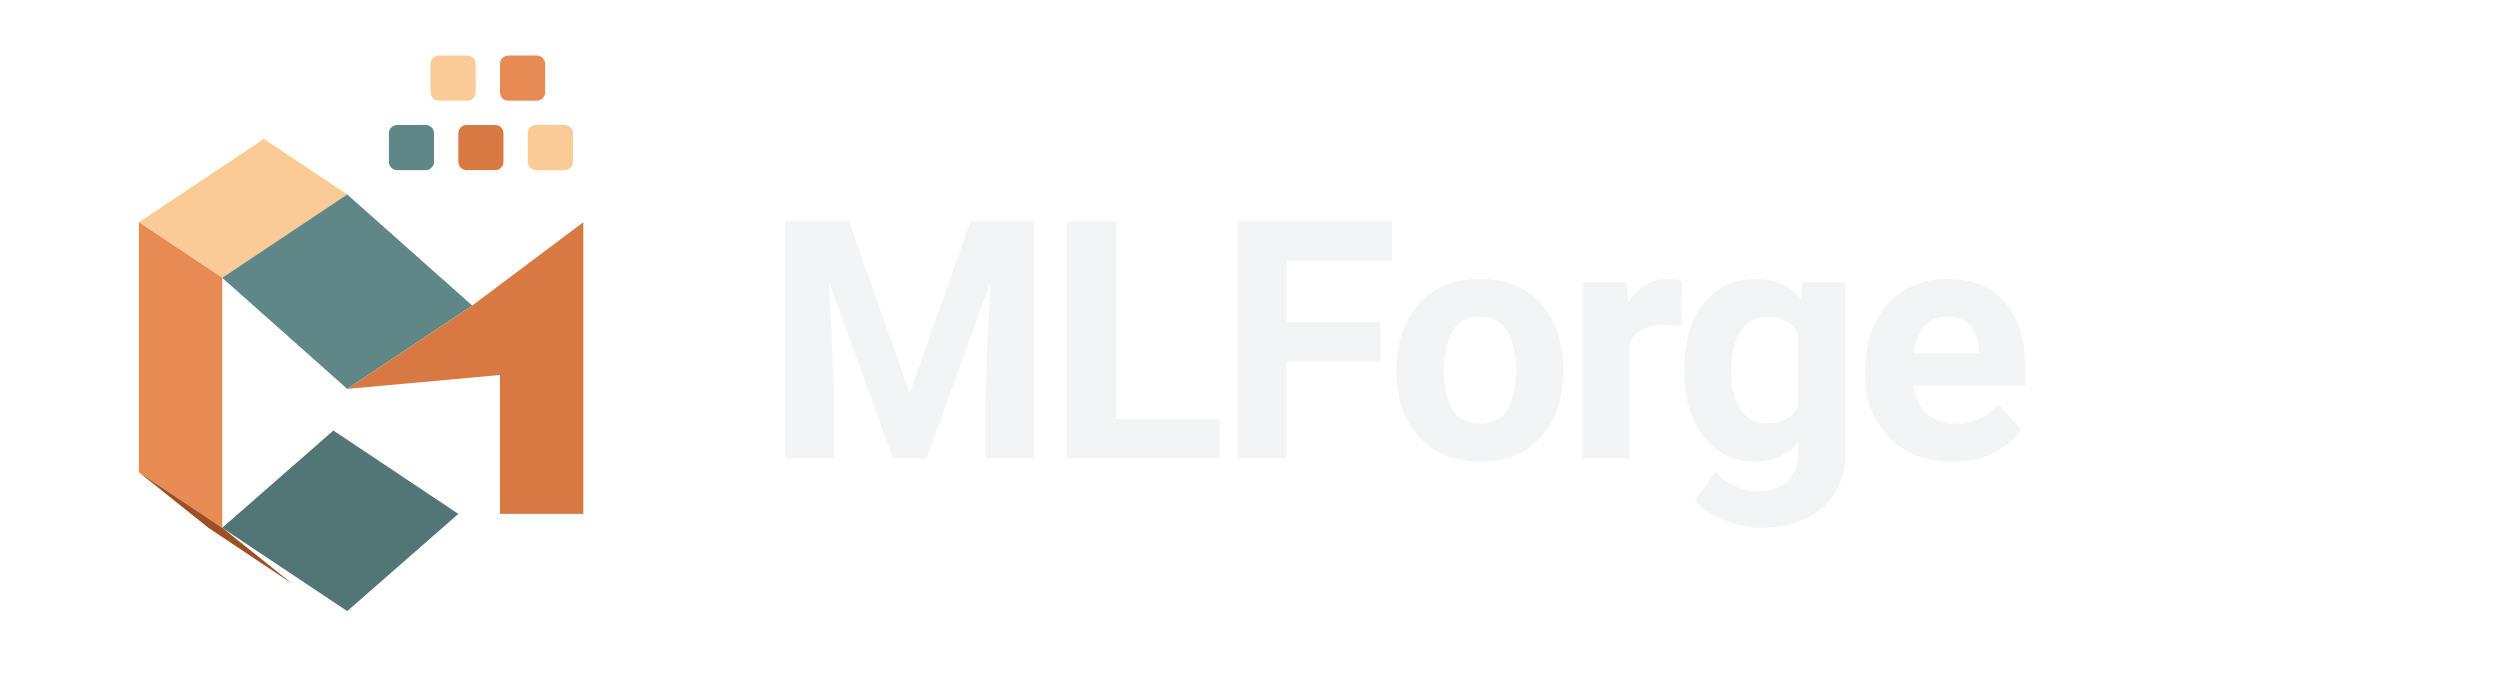
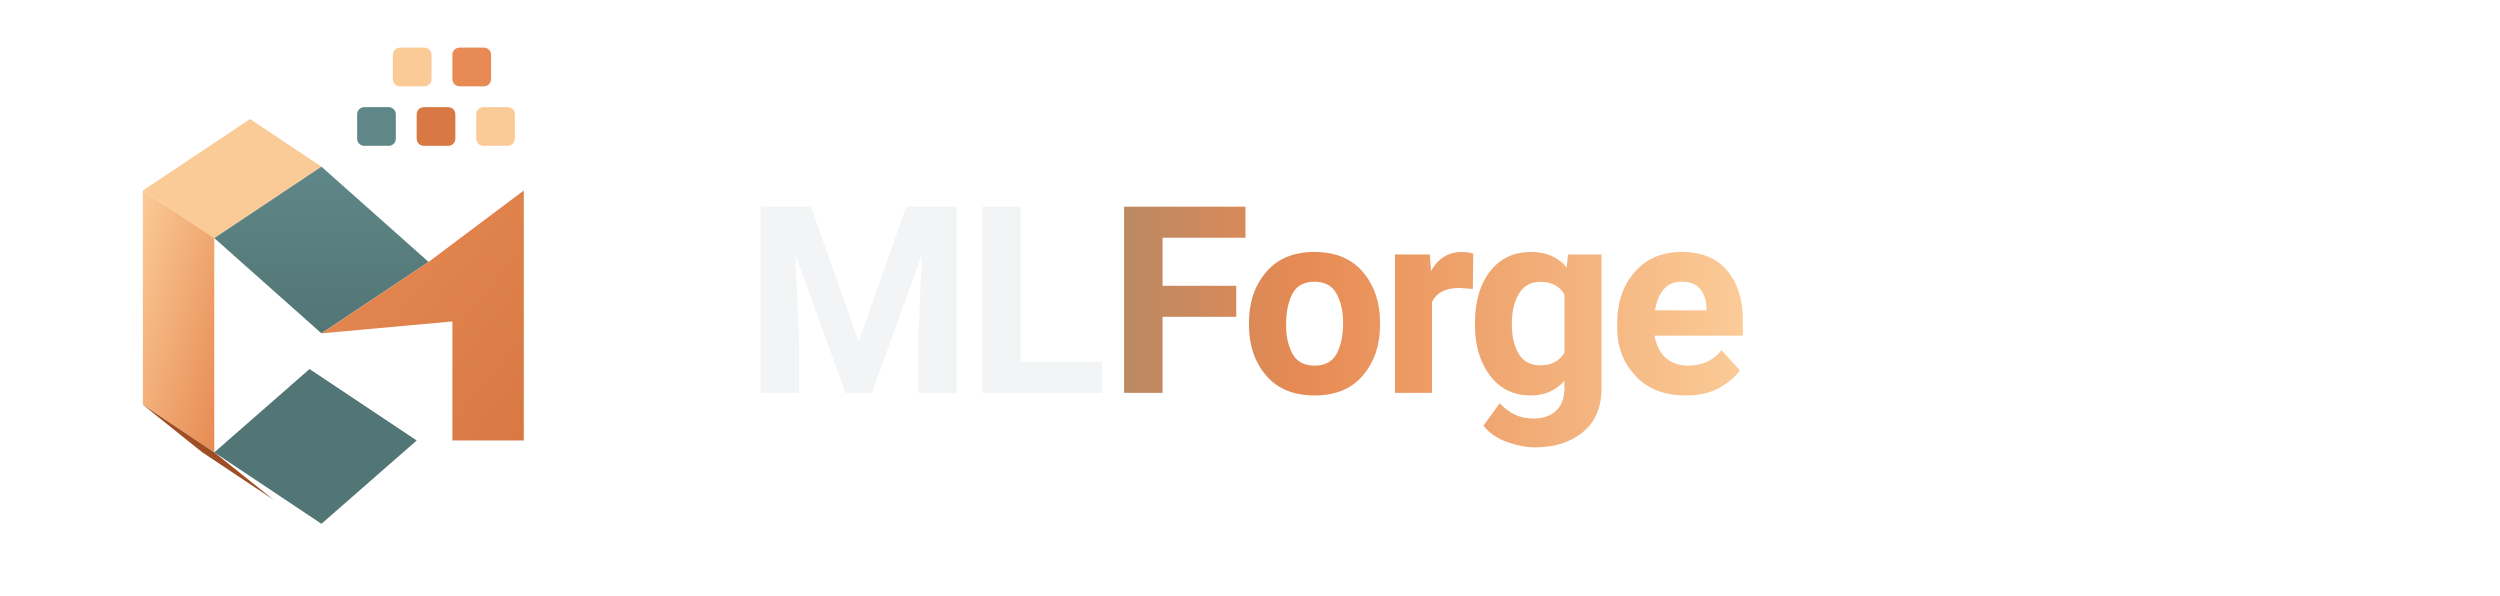
- <svg xmlns="http://www.w3.org/2000/svg" viewBox="0 0 360 100" width="360" height="100" fill="none">
-   <style>
-     .brand-title {
-       font-family: 'Geist Sans', -apple-system, BlinkMacSystemFont, 'Segoe UI', Roboto, sans-serif;
-       font-weight: 700;
-       font-size: 48px;
-       letter-spacing: -0.03em;
-       fill: #f3f4f6;
-     }
-     @media (prefers-color-scheme: light) {
-       .brand-title {
-         fill: #121113;
-       }
-     }
-   </style>
-   <g transform="translate(6, 0)">
+ <svg xmlns="http://www.w3.org/2000/svg" viewBox="0 0 420 100" width="420" height="100">
+   <defs>
+     <linearGradient id="gradPillarLeft" x1="0%" y1="0%" x2="100%" y2="100%">
+       <stop offset="0%" stop-color="#fbcb97" />
+       <stop offset="100%" stop-color="#e78a53" />
+     </linearGradient>
+     <linearGradient id="gradCrucible" x1="0%" y1="0%" x2="0%" y2="100%">
+       <stop offset="0%" stop-color="#5f8787" />
+       <stop offset="100%" stop-color="#527575" />
+     </linearGradient>
+     <linearGradient id="gradPillarRight" x1="0%" y1="0%" x2="100%" y2="100%">
+       <stop offset="0%" stop-color="#e78a53" />
+       <stop offset="100%" stop-color="#d87943" />
+     </linearGradient>
+     <linearGradient id="gradWordForge" x1="0%" y1="0%" x2="100%" y2="0%">
+       <stop offset="0%" stop-color="#5f8787" />
+       <stop offset="55%" stop-color="#e78a53" />
+       <stop offset="100%" stop-color="#fbcb97" />
+     </linearGradient>
+   </defs>
+   <g transform="translate(10, 0)">
    <path d="M 14,32 L 32,20 L 44,28 L 26,40 Z" fill="#fbcb97" />
-     <path d="M 14,32 L 26,40 L 26,76 L 14,68 Z" fill="#e78a53" />
-     <path d="M 26,40 L 44,28 L 62,44 L 44,56 Z" fill="#5f8787" />
+     <path d="M 14,32 L 26,40 L 26,76 L 14,68 Z" fill="url(#gradPillarLeft)" />
+     <path d="M 26,40 L 44,28 L 62,44 L 44,56 Z" fill="url(#gradCrucible)" />
    <path d="M 26,76 L 44,88 L 60,74 L 42,62 Z" fill="#527575" />
-     <path d="M 62,44 L 78,32 L 78,74 L 66,74 L 66,54 L 44,56 Z" fill="#d87943" />
+     <path d="M 62,44 L 78,32 L 78,74 L 66,74 L 66,54 L 44,56 Z" fill="url(#gradPillarRight)" />
    <path d="M 14,68 L 26,76 L 36,84 L 24,76 Z" fill="#9e4e24" />
    <rect x="56" y="8" width="6.5" height="6.5" rx="1.2" fill="#fbcb97" />
    <rect x="66" y="8" width="6.5" height="6.5" rx="1.2" fill="#e78a53" />
    <rect x="50" y="18" width="6.5" height="6.5" rx="1.2" fill="#5f8787" />
    <rect x="60" y="18" width="6.5" height="6.5" rx="1.2" fill="#d87943" />
    <rect x="70" y="18" width="6.5" height="6.5" rx="1.2" fill="#fbcb97" />
  </g>
-   <text x="110" y="66" class="brand-title">MLForge</text>
+   <text x="125" y="66" font-family="'Geist Sans', -apple-system, BlinkMacSystemFont, 'Segoe UI', Roboto, sans-serif" font-weight="700" font-size="44" fill="#f3f4f6" letter-spacing="-0.03em">ML<tspan fill="url(#gradWordForge)">Forge</tspan>
+   </text>
</svg>
